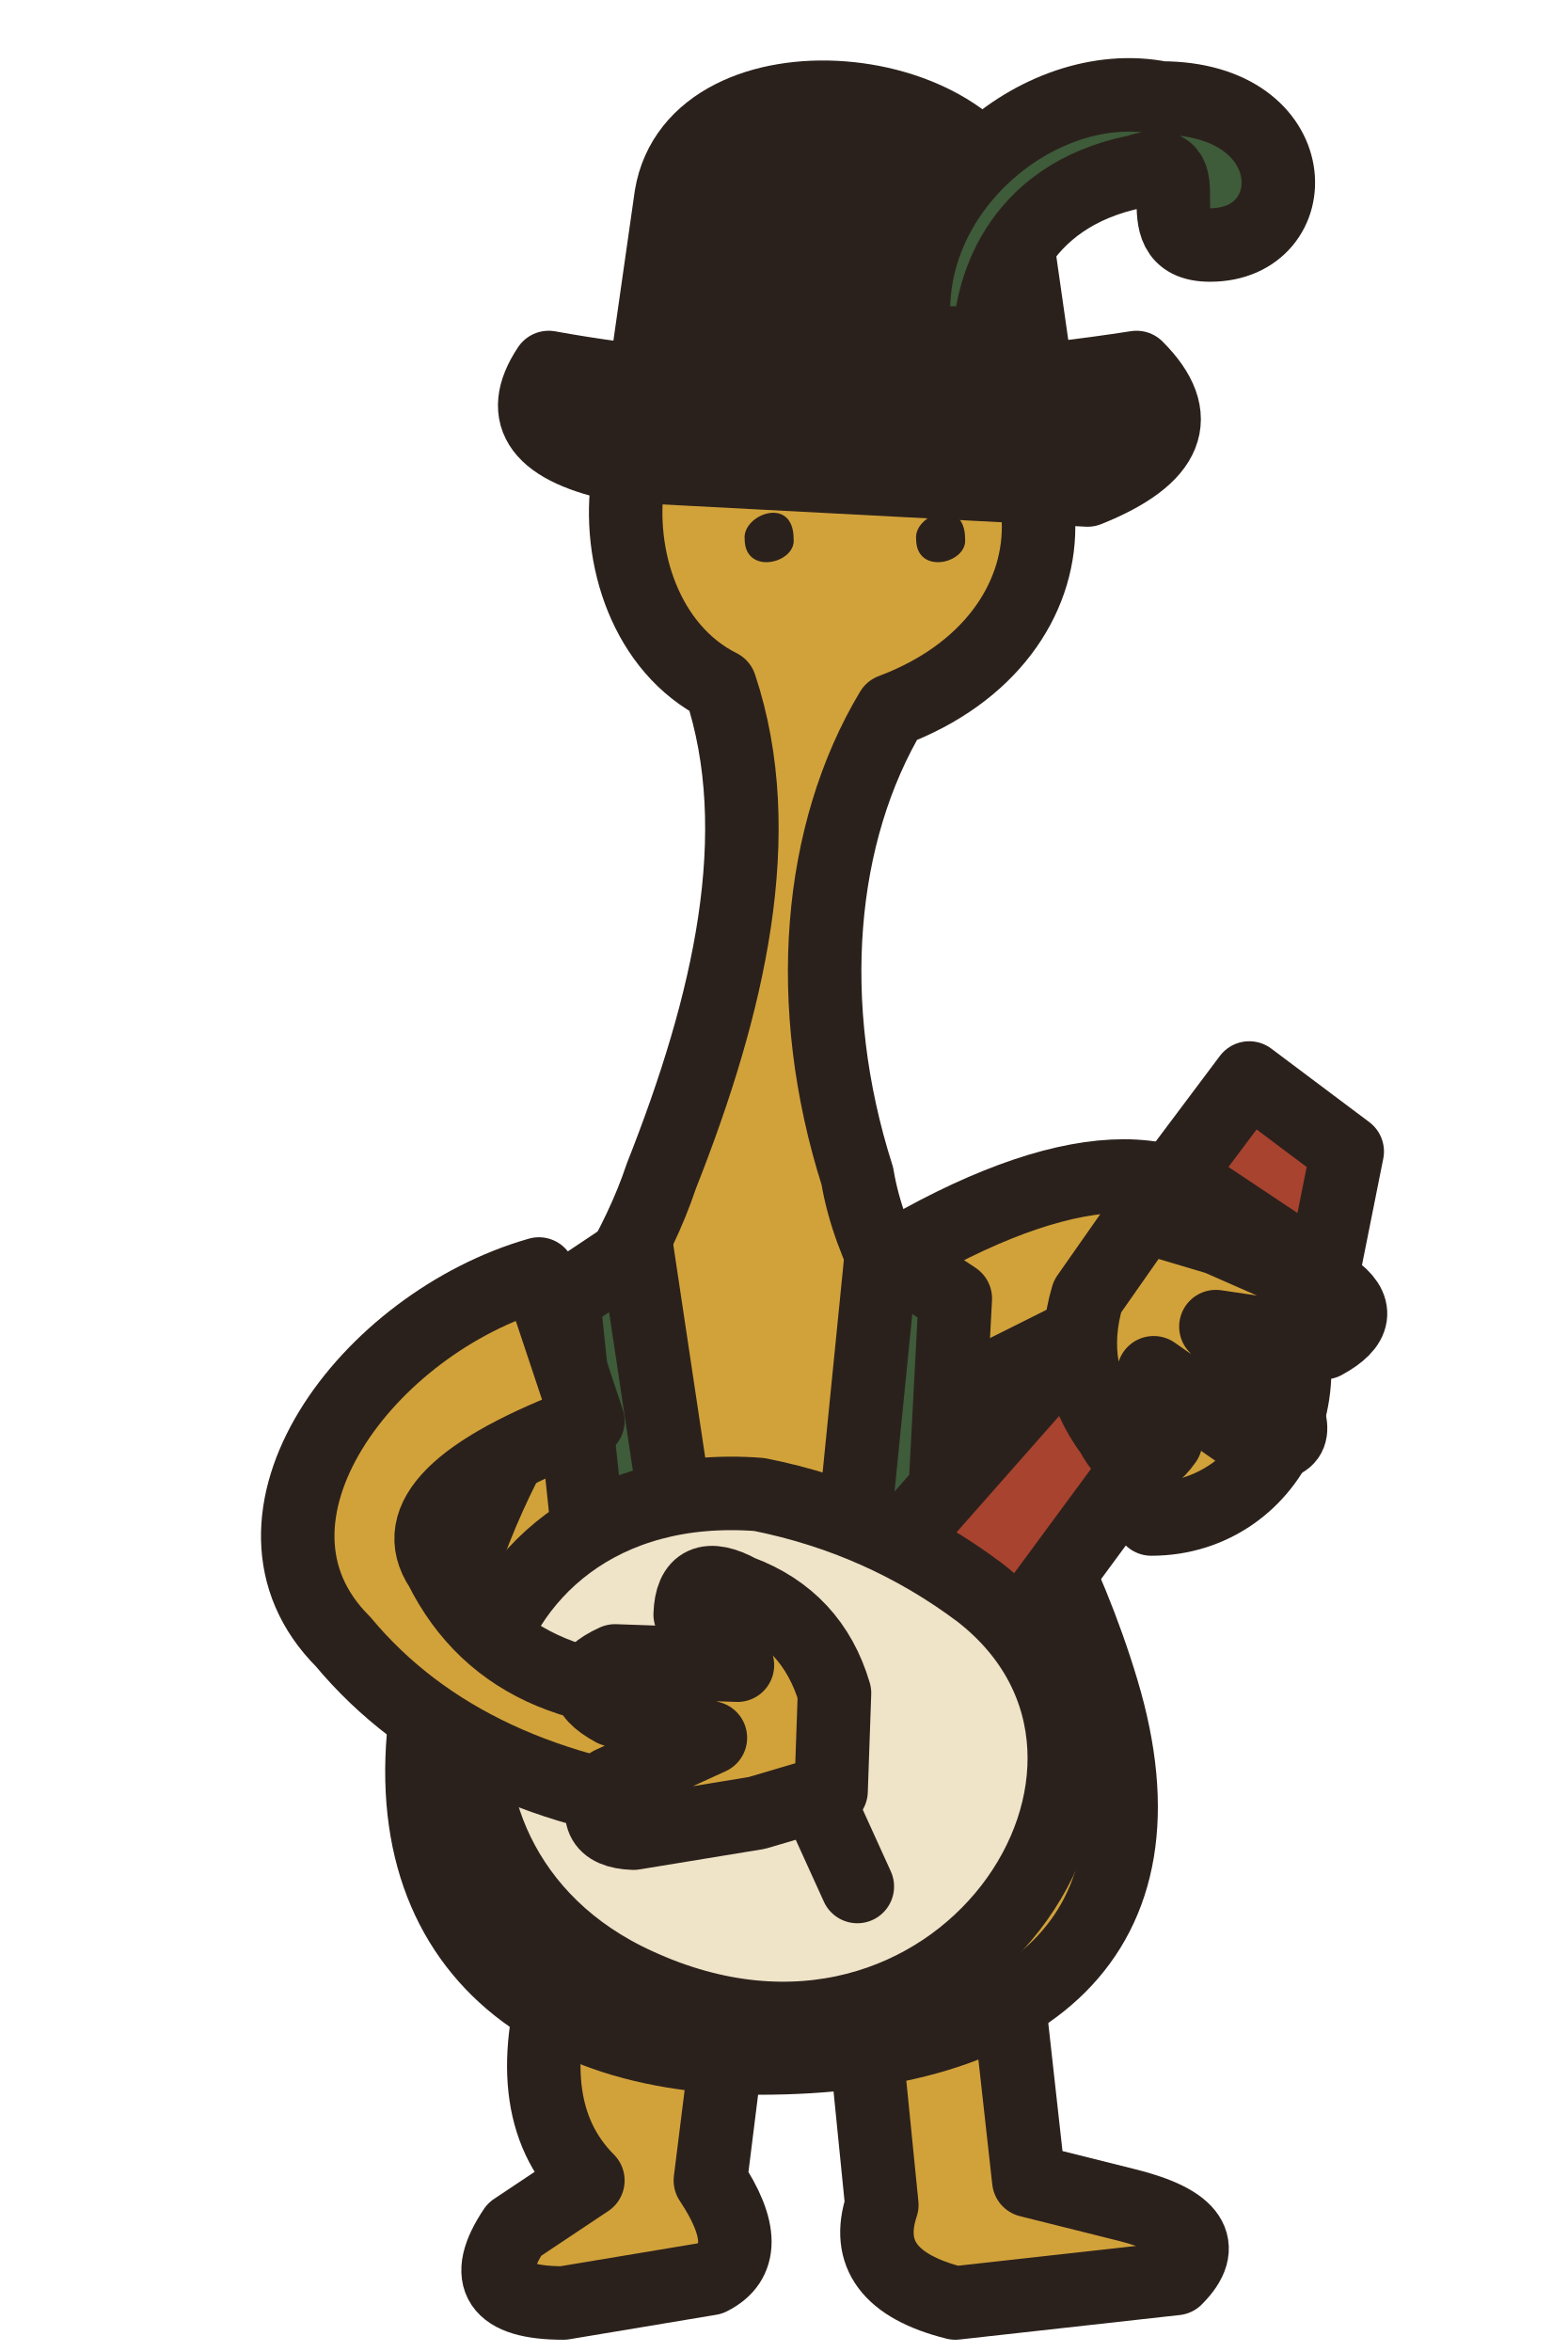
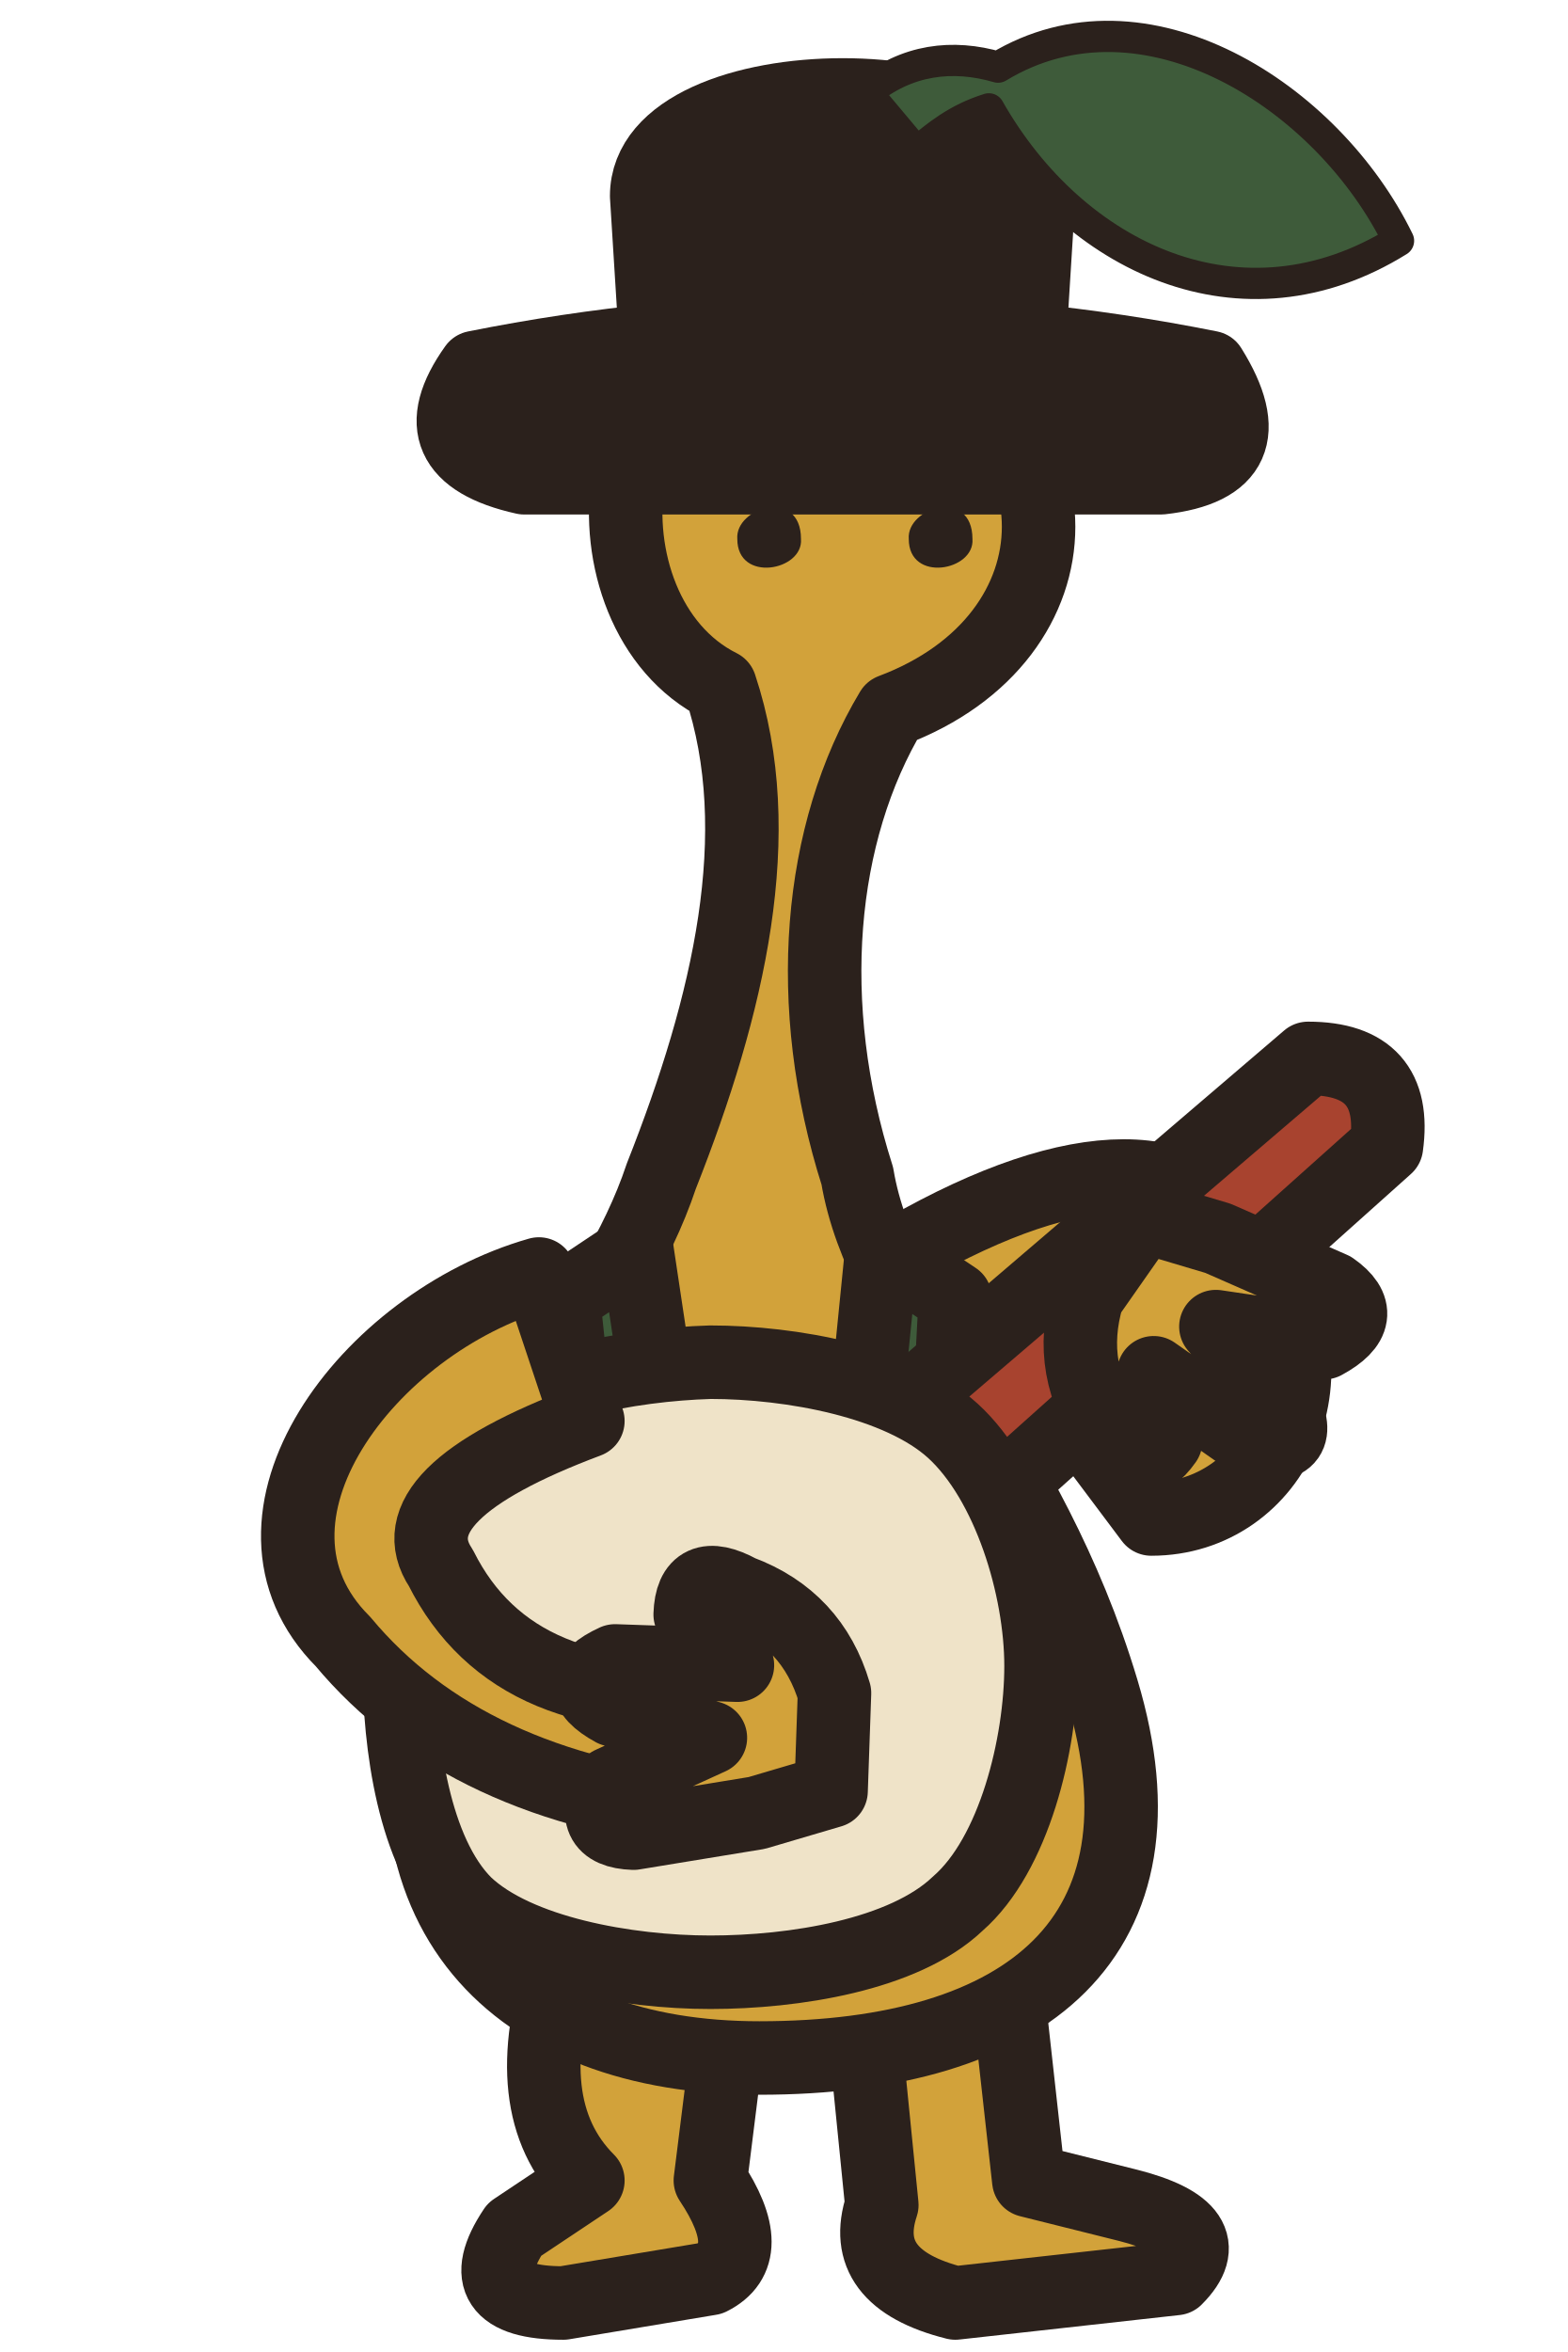
<svg xmlns="http://www.w3.org/2000/svg" width="64" height="96" viewBox="0 0 64 96" stroke-linecap="round" stroke-linejoin="round">
  <path d="M23 80 Q21 86 24 89 L21 91 Q19 94 23 94 L29 93 Q31 92 29 89 L30 81 Z" fill="#D2A23A" stroke="#2B211C" stroke-width="3" />
  <path d="M35 80 L36 90 Q35 93 39 94 L48 93 Q50 91 46 90 L42 89 L41 80 Z" fill="#D2A23A" stroke="#2B211C" stroke-width="3" />
  <path d="M37 51 C44 47 49 47 51 51 C55 56 52 62 47 62 L44 58 C49 58 50 53 47 53 L39 57 Z" fill="#D2A23A" stroke="#2B211C" stroke-width="3" />
  <path d="M 32.4 14 C 24.4 13 23.4 25 29.4 28 C 31.4 34.0 29.77 41.0 27 48 C25 54 20 58 18 67 C15 78 21 84 31 84 C42 84 48 79 45 69 C42 59 36 54 35 48 C 32.77 41.0 33.4 34.0 36.4 29 C 44.4 26 44.4 17 36.4 14 C 35.4 14 33.4 14 32.4 14 Z" fill="#D2A23A" stroke="#2B211C" stroke-width="3" />
  <path d="M23 53 L26 51 L29 71 L25 72 Z" fill="#3E5B3A" stroke="#2B211C" stroke-width="3" />
  <path d="M36 51 L39 53 L38 72 L34 71 Z" fill="#3E5B3A" stroke="#2B211C" stroke-width="3" />
-   <path d="M34 66 L49 49 L53 51 L39 70 Z" fill="#A8432F" stroke="#2B211C" stroke-width="3" />
-   <path d="M48 48 L51 44 L55 47 L54 52 Z" fill="#A8432F" stroke="#2B211C" stroke-width="3" />
-   <path d="M31 61 C18 60 15 76 26 81 C39 87 49 72 40 65 Q36 62 31 61 Z" fill="#EFE3C8" stroke="#2B211C" stroke-width="3" />
-   <path d="M30 66 L35 77" fill="none" stroke="#2B211C" stroke-width="3" />
+   <path d="M32.8 68.1 L56.6 46.8 Q57.1 43.2 53.4 43.2 L29.2 63.9 Z" fill="#A8432F" stroke="#2B211C" stroke-width="3" />
+   <path d="M42.5 68.0 C42.5 71.2 41.4 75.7 39.1 77.7 C36.9 79.8 32.4 80.5 29.0 80.5 C25.6 80.5 21.1 79.7 19.0 77.7 C16.9 75.6 16.3 71.2 16.3 68.0 C16.3 64.8 17.1 60.6 19.2 58.5 C21.3 56.5 25.7 55.7 29.0 55.6 C32.3 55.6 36.7 56.4 38.9 58.4 C41.2 60.5 42.5 64.8 42.5 68.0 Z" fill="#EFE3C8" stroke="#2B211C" stroke-width="3" />
  <g transform="translate(48 53) rotate(-55)">
    <path d="M-2 -3 Q-5 -2 -6 1 Q-7 3 -5 3 L-3 1 L-3 6 Q-2 8 -1 6 L0 2 L2 6 Q4 7 4 5 L3 0 L2 -3 Z" fill="#D2A23A" stroke="#2B211C" stroke-width="3" />
  </g>
  <path d="M22 52 C15 54 9 62 14 67 Q19 73 29 74 L30 69 Q21 70 18 64 Q16 61 24 58 Z" fill="#D2A23A" stroke="#2B211C" stroke-width="3" />
  <g transform="translate(31 71) rotate(92)">
    <path d="M-2 -3 Q-5 -2 -6 1 Q-7 3 -5 3 L-3 1 L-3 6 Q-2 8 -1 6 L0 2 L2 6 Q4 7 4 5 L3 0 L2 -3 Z" fill="#D2A23A" stroke="#2B211C" stroke-width="3" />
  </g>
-   <path d="M30.4 22 C30.3 21.0 32.4 20.2 32.4 22 C32.5 23.0 30.4 23.5 30.4 22 Z" fill="#2B211C" stroke="none" />
-   <path d="M37.4 22 C37.3 21.0 39.4 20.2 39.4 22 C39.5 23.0 37.4 23.5 37.4 22 Z" fill="#2B211C" stroke="none" />
-   <g transform="translate(1.4 -3)">
-     <path d="M25 18 L26 11 C27 5 39 6 40 12 L41 19 Z" fill="#2B211C" stroke="#2B211C" stroke-width="3" />
-     <path d="M21 18 Q32 20 45 18 Q48 21 43 23 L24 22 Q19 21 21 18 Z" fill="#2B211C" stroke="#2B211C" stroke-width="3" />
+   <path d="M30.1 22 C30 20.7 32.7 19.9 32.7 22 C32.8 23.3 30.1 23.8 30.1 22 Z" fill="#2B211C" stroke="none" />
+   <path d="M37.1 22 C37.0 20.7 39.7 19.9 39.7 22 C39.8 23.3 37.1 23.8 37.1 22 Z" fill="#2B211C" stroke="none" />
+   <g transform="translate(1.4 0)">
+     <path d="M25.5 16 L25 8 C25 2.5 41 2.5 41 8 L40.5 16 Z" fill="#2B211C" stroke="#2B211C" stroke-width="3" />
+     <path d="M18 15 Q33 12 48 15 Q50.5 19 46 19.5 L20 19.5 Q15.5 18.5 18 15 Z" fill="#2B211C" stroke="#2B211C" stroke-width="3" />
  </g>
-   <path d="M37.4 14 C36.4 8 42.4 3 47.4 4 C53.4 4 53.4 10 49.4 10 C46.4 10 49.4 6 46.4 7 C41.4 8 40.4 12 40.4 14 Z" fill="#3E5B3A" stroke="#2B211C" stroke-width="3" />
+   <g transform="translate(36.4 5) rotate(50) scale(0.85)">
+     <path d="M-1.875 0 C-1.875 -2.5 -0.625 -4.375 1.25 -5.625 C2.5 -13.75 12.5 -16.875 20 -15 C18.75 -6.25 10.625 -2.5 2.5 -4 C1.875 -2.5 1.875 -1.25 1.875 0 Z" fill="#3E5B3A" stroke="#2B211C" stroke-width="1.5" data-role="sprout" />
+   </g>
</svg>
